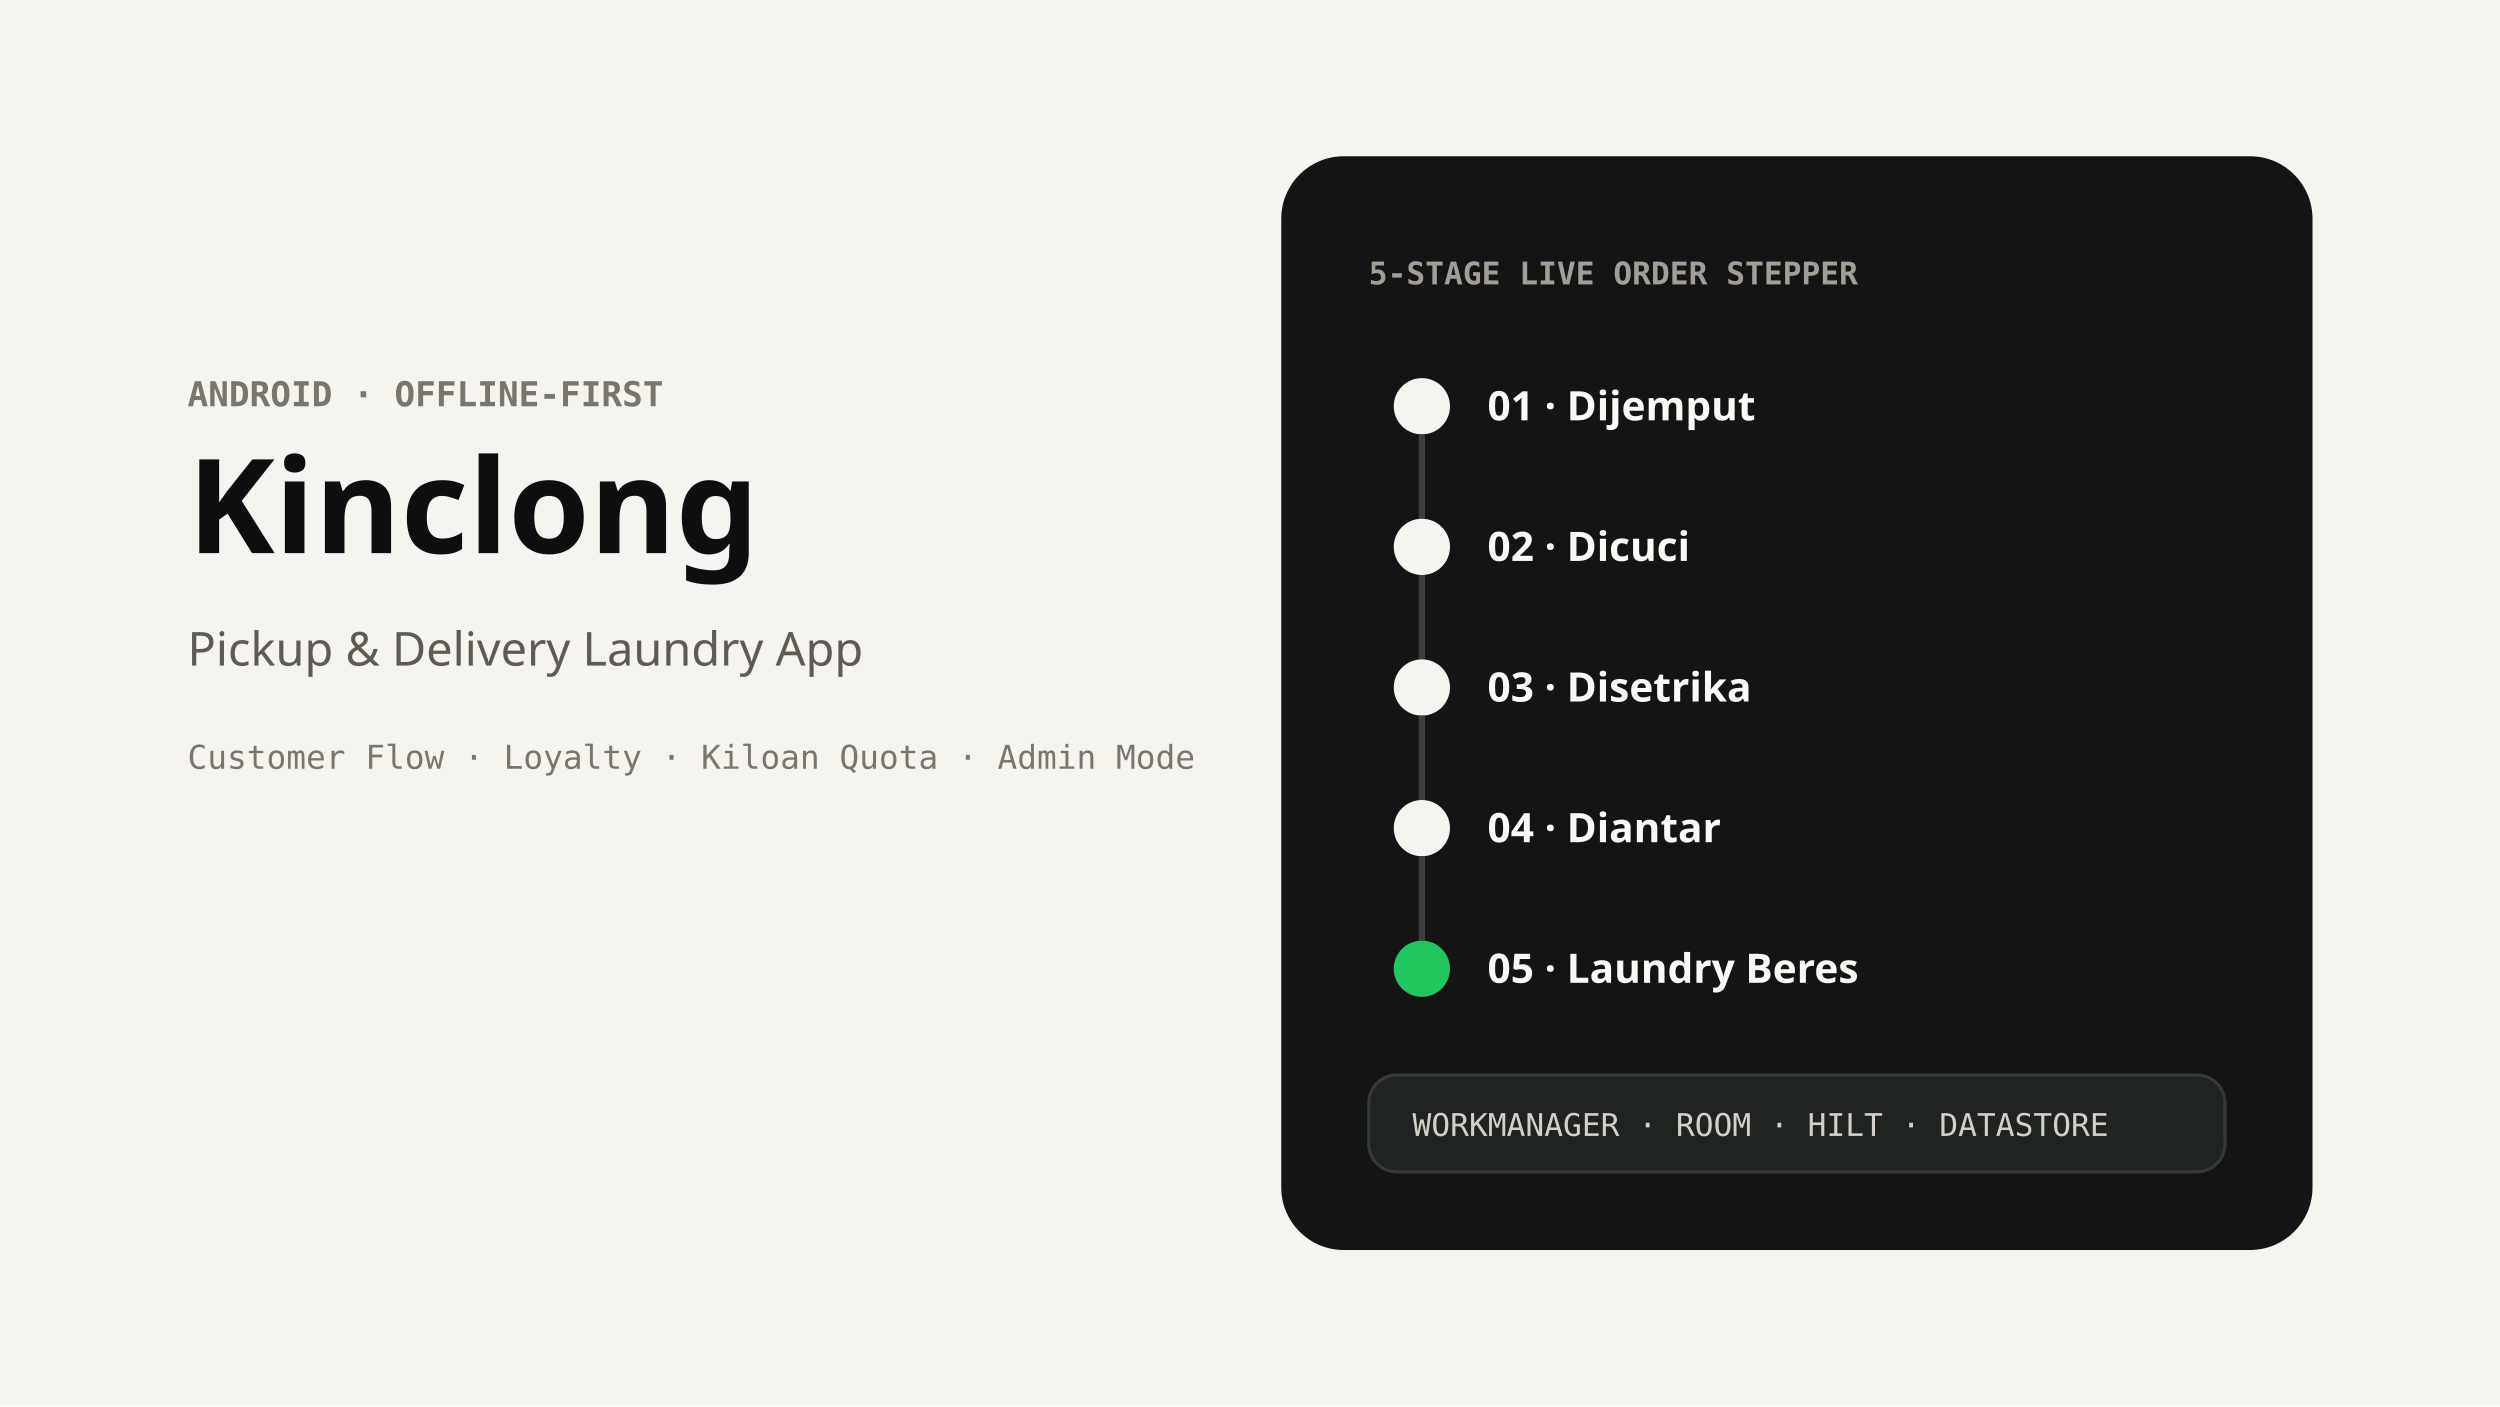
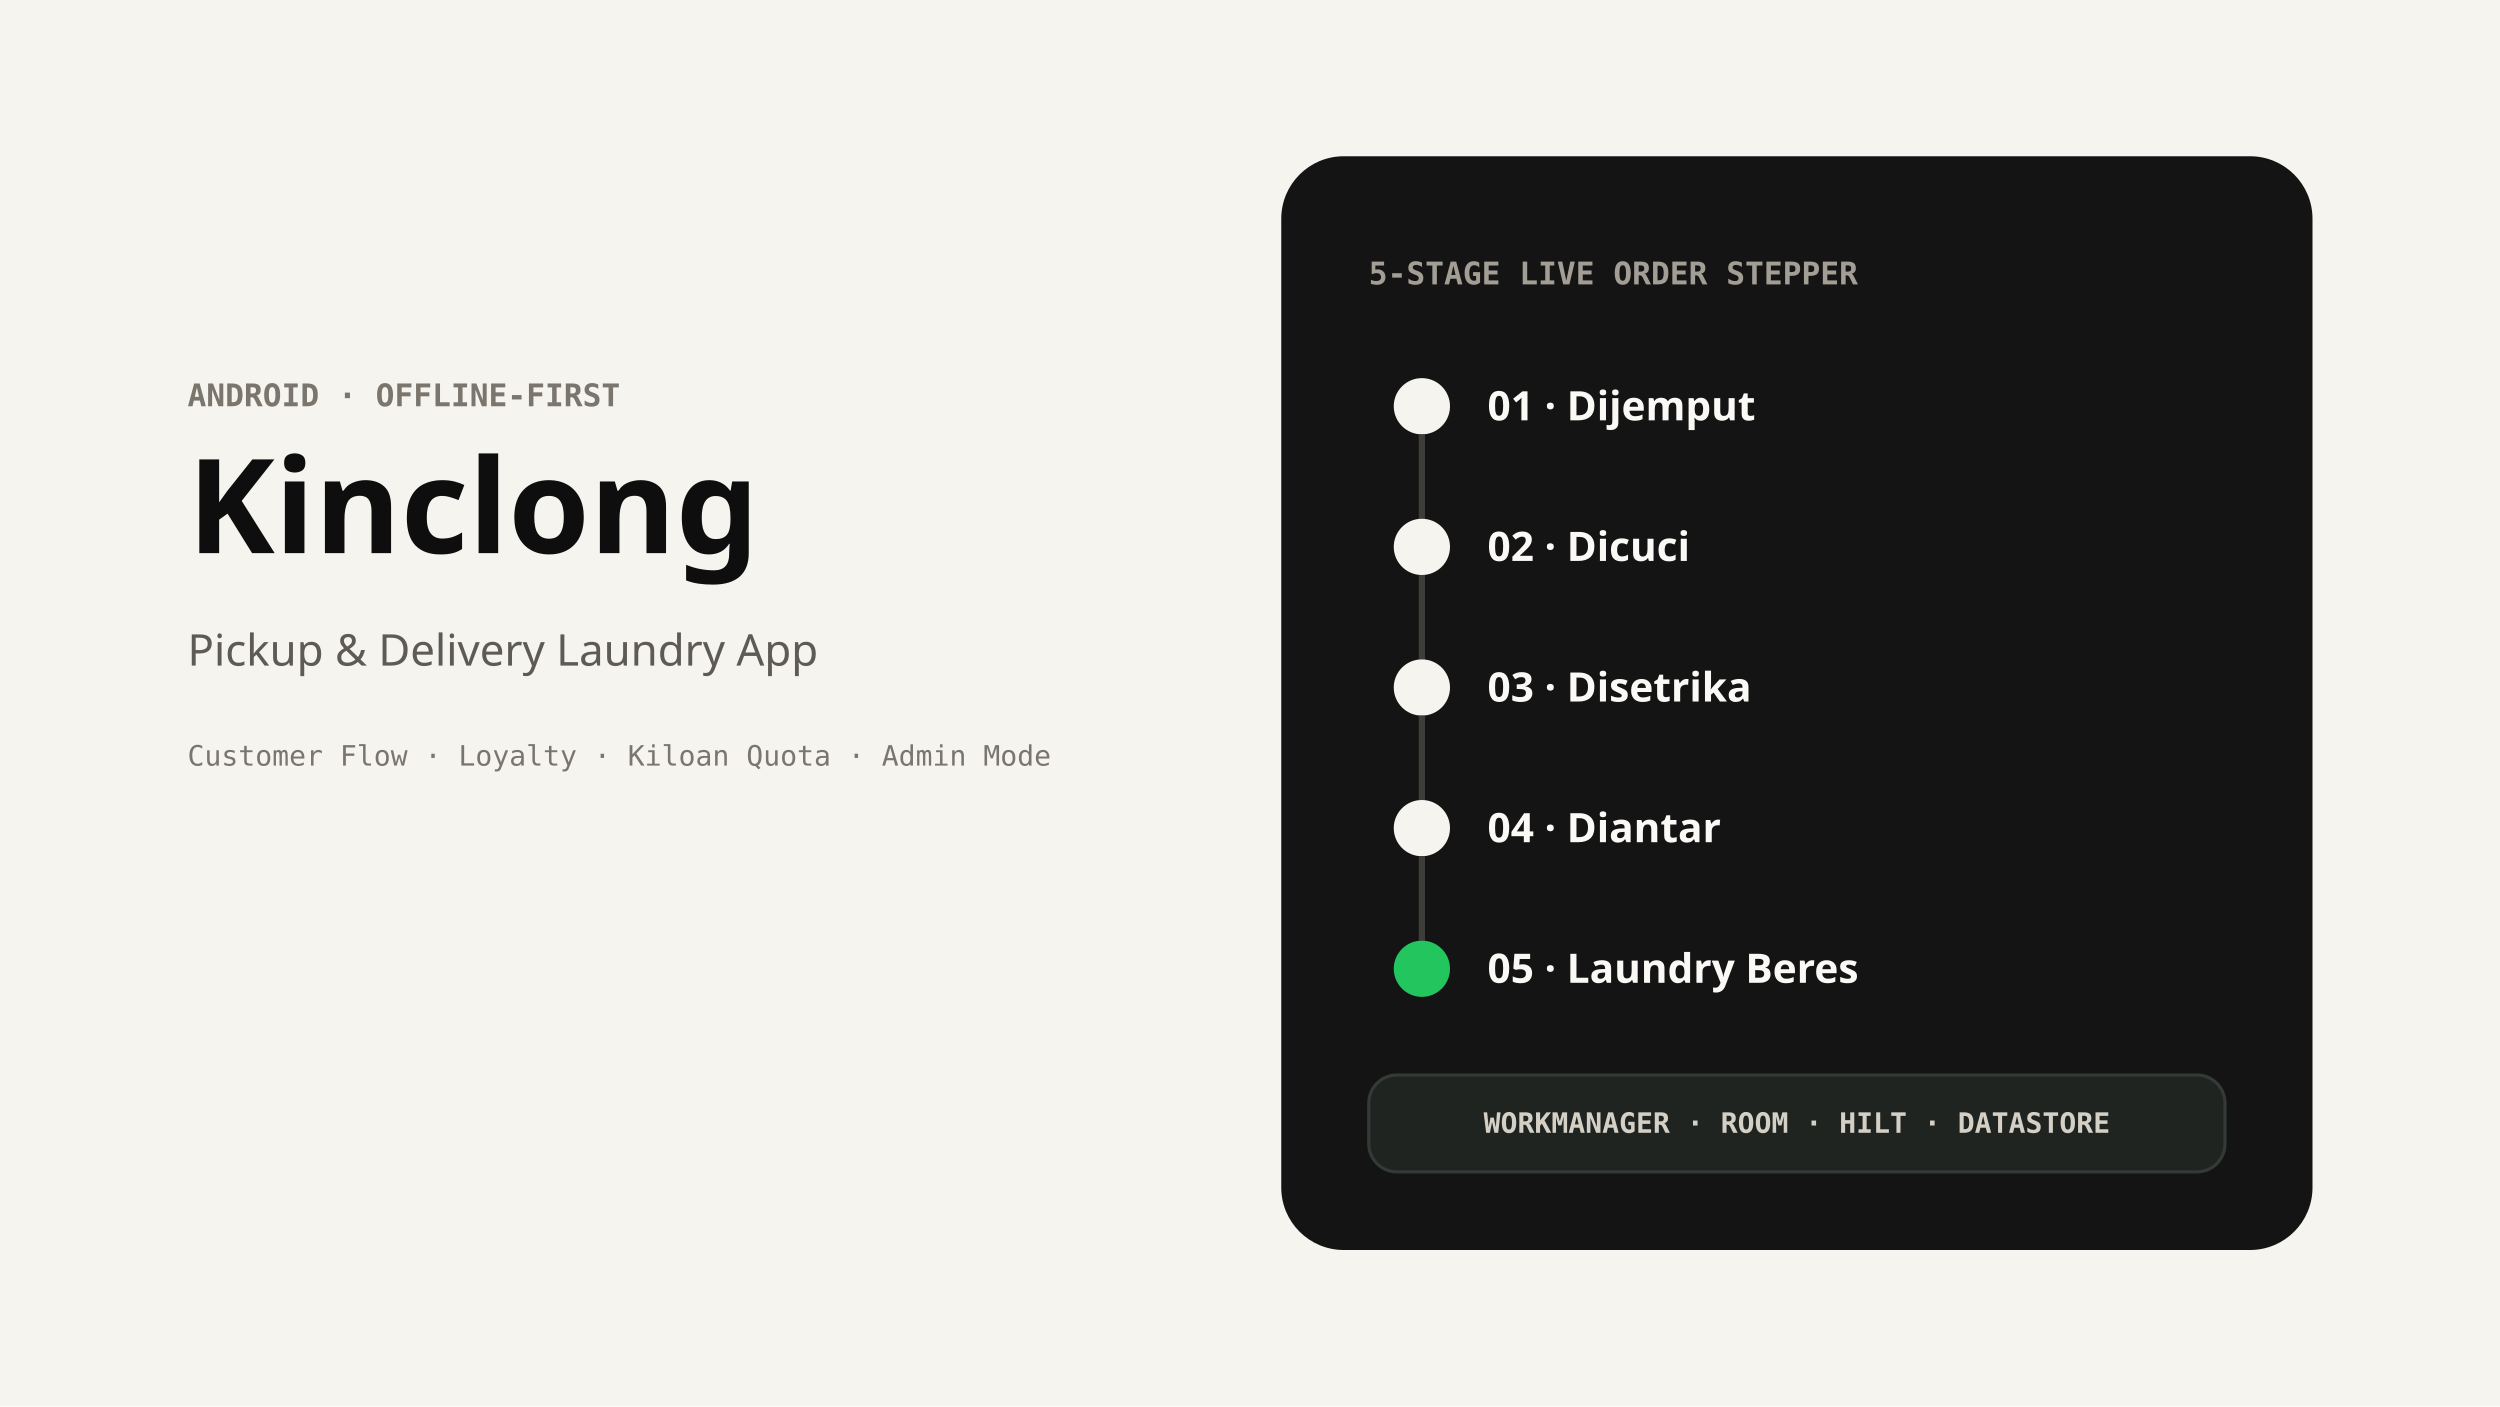
<svg xmlns="http://www.w3.org/2000/svg" viewBox="0 0 1600 900" fill="none">
  <rect width="1600" height="900" fill="#F6F4EF" />
  <rect x="820" y="100" width="660" height="700" rx="40" fill="#141414" />
  <text x="876" y="182" fill="#A39E95" font-family="ui-monospace, monospace" font-size="20" font-weight="600">5-STAGE LIVE ORDER STEPPER</text>
  <g font-family="system-ui, sans-serif" font-size="26" font-weight="700">
    <circle cx="910" cy="260" r="18" fill="#F6F4EF" />
    <text x="952" y="269" fill="#FAF9F5">01 · Dijemput</text>
    <line x1="910" y1="278" x2="910" y2="332" stroke="#3F3D39" stroke-width="4" />
    <circle cx="910" cy="350" r="18" fill="#F6F4EF" />
    <text x="952" y="359" fill="#FAF9F5">02 · Dicuci</text>
    <line x1="910" y1="368" x2="910" y2="422" stroke="#3F3D39" stroke-width="4" />
    <circle cx="910" cy="440" r="18" fill="#F6F4EF" />
    <text x="952" y="449" fill="#FAF9F5">03 · Disetrika</text>
    <line x1="910" y1="458" x2="910" y2="512" stroke="#3F3D39" stroke-width="4" />
    <circle cx="910" cy="530" r="18" fill="#F6F4EF" />
    <text x="952" y="539" fill="#FAF9F5">04 · Diantar</text>
    <line x1="910" y1="548" x2="910" y2="602" stroke="#3F3D39" stroke-width="4" />
    <circle cx="910" cy="620" r="18" fill="#22C55E" />
    <text x="952" y="629" fill="#FAF9F5">05 · Laundry Beres</text>
  </g>
  <rect x="876" y="688" width="548" height="62" rx="18" fill="#1F2421" stroke="#343A36" stroke-width="2" />
-   <text x="904" y="727" fill="#D5D0C6" font-family="ui-monospace, monospace" font-size="20">WORKMANAGER · ROOM · HILT · DATASTORE</text>
-   <text x="120" y="260" fill="#7A766E" font-family="ui-monospace, monospace" font-size="22" font-weight="600">ANDROID · OFFLINE-FIRST</text>
+   <text x="1150" y="725" text-anchor="middle" fill="#D5D0C6" font-family="ui-monospace, monospace" font-size="18" font-weight="600">WORKMANAGER · ROOM · HILT · DATASTORE</text>
+   <text x="120" y="260" fill="#7A766E" font-family="ui-monospace, monospace" font-size="20" font-weight="600">ANDROID · OFFLINE-FIRST</text>
  <text x="120" y="354" fill="#0E0E0E" font-family="system-ui, sans-serif" font-size="84" font-weight="800">Kinclong</text>
-   <text x="120" y="426" fill="#5E5B55" font-family="system-ui, sans-serif" font-size="30">Pickup &amp; Delivery Laundry App</text>
-   <text x="120" y="492" fill="#7A766E" font-family="ui-monospace, monospace" font-size="21">Customer Flow · Loyalty · Kiloan Quota · Admin Mode</text>
+   <text x="120" y="426" fill="#5E5B55" font-family="system-ui, sans-serif" font-size="28">Pickup &amp; Delivery Laundry App</text>
+   <text x="120" y="490" fill="#7A766E" font-family="ui-monospace, monospace" font-size="18">Customer Flow · Loyalty · Kiloan Quota · Admin Mode</text>
</svg>
